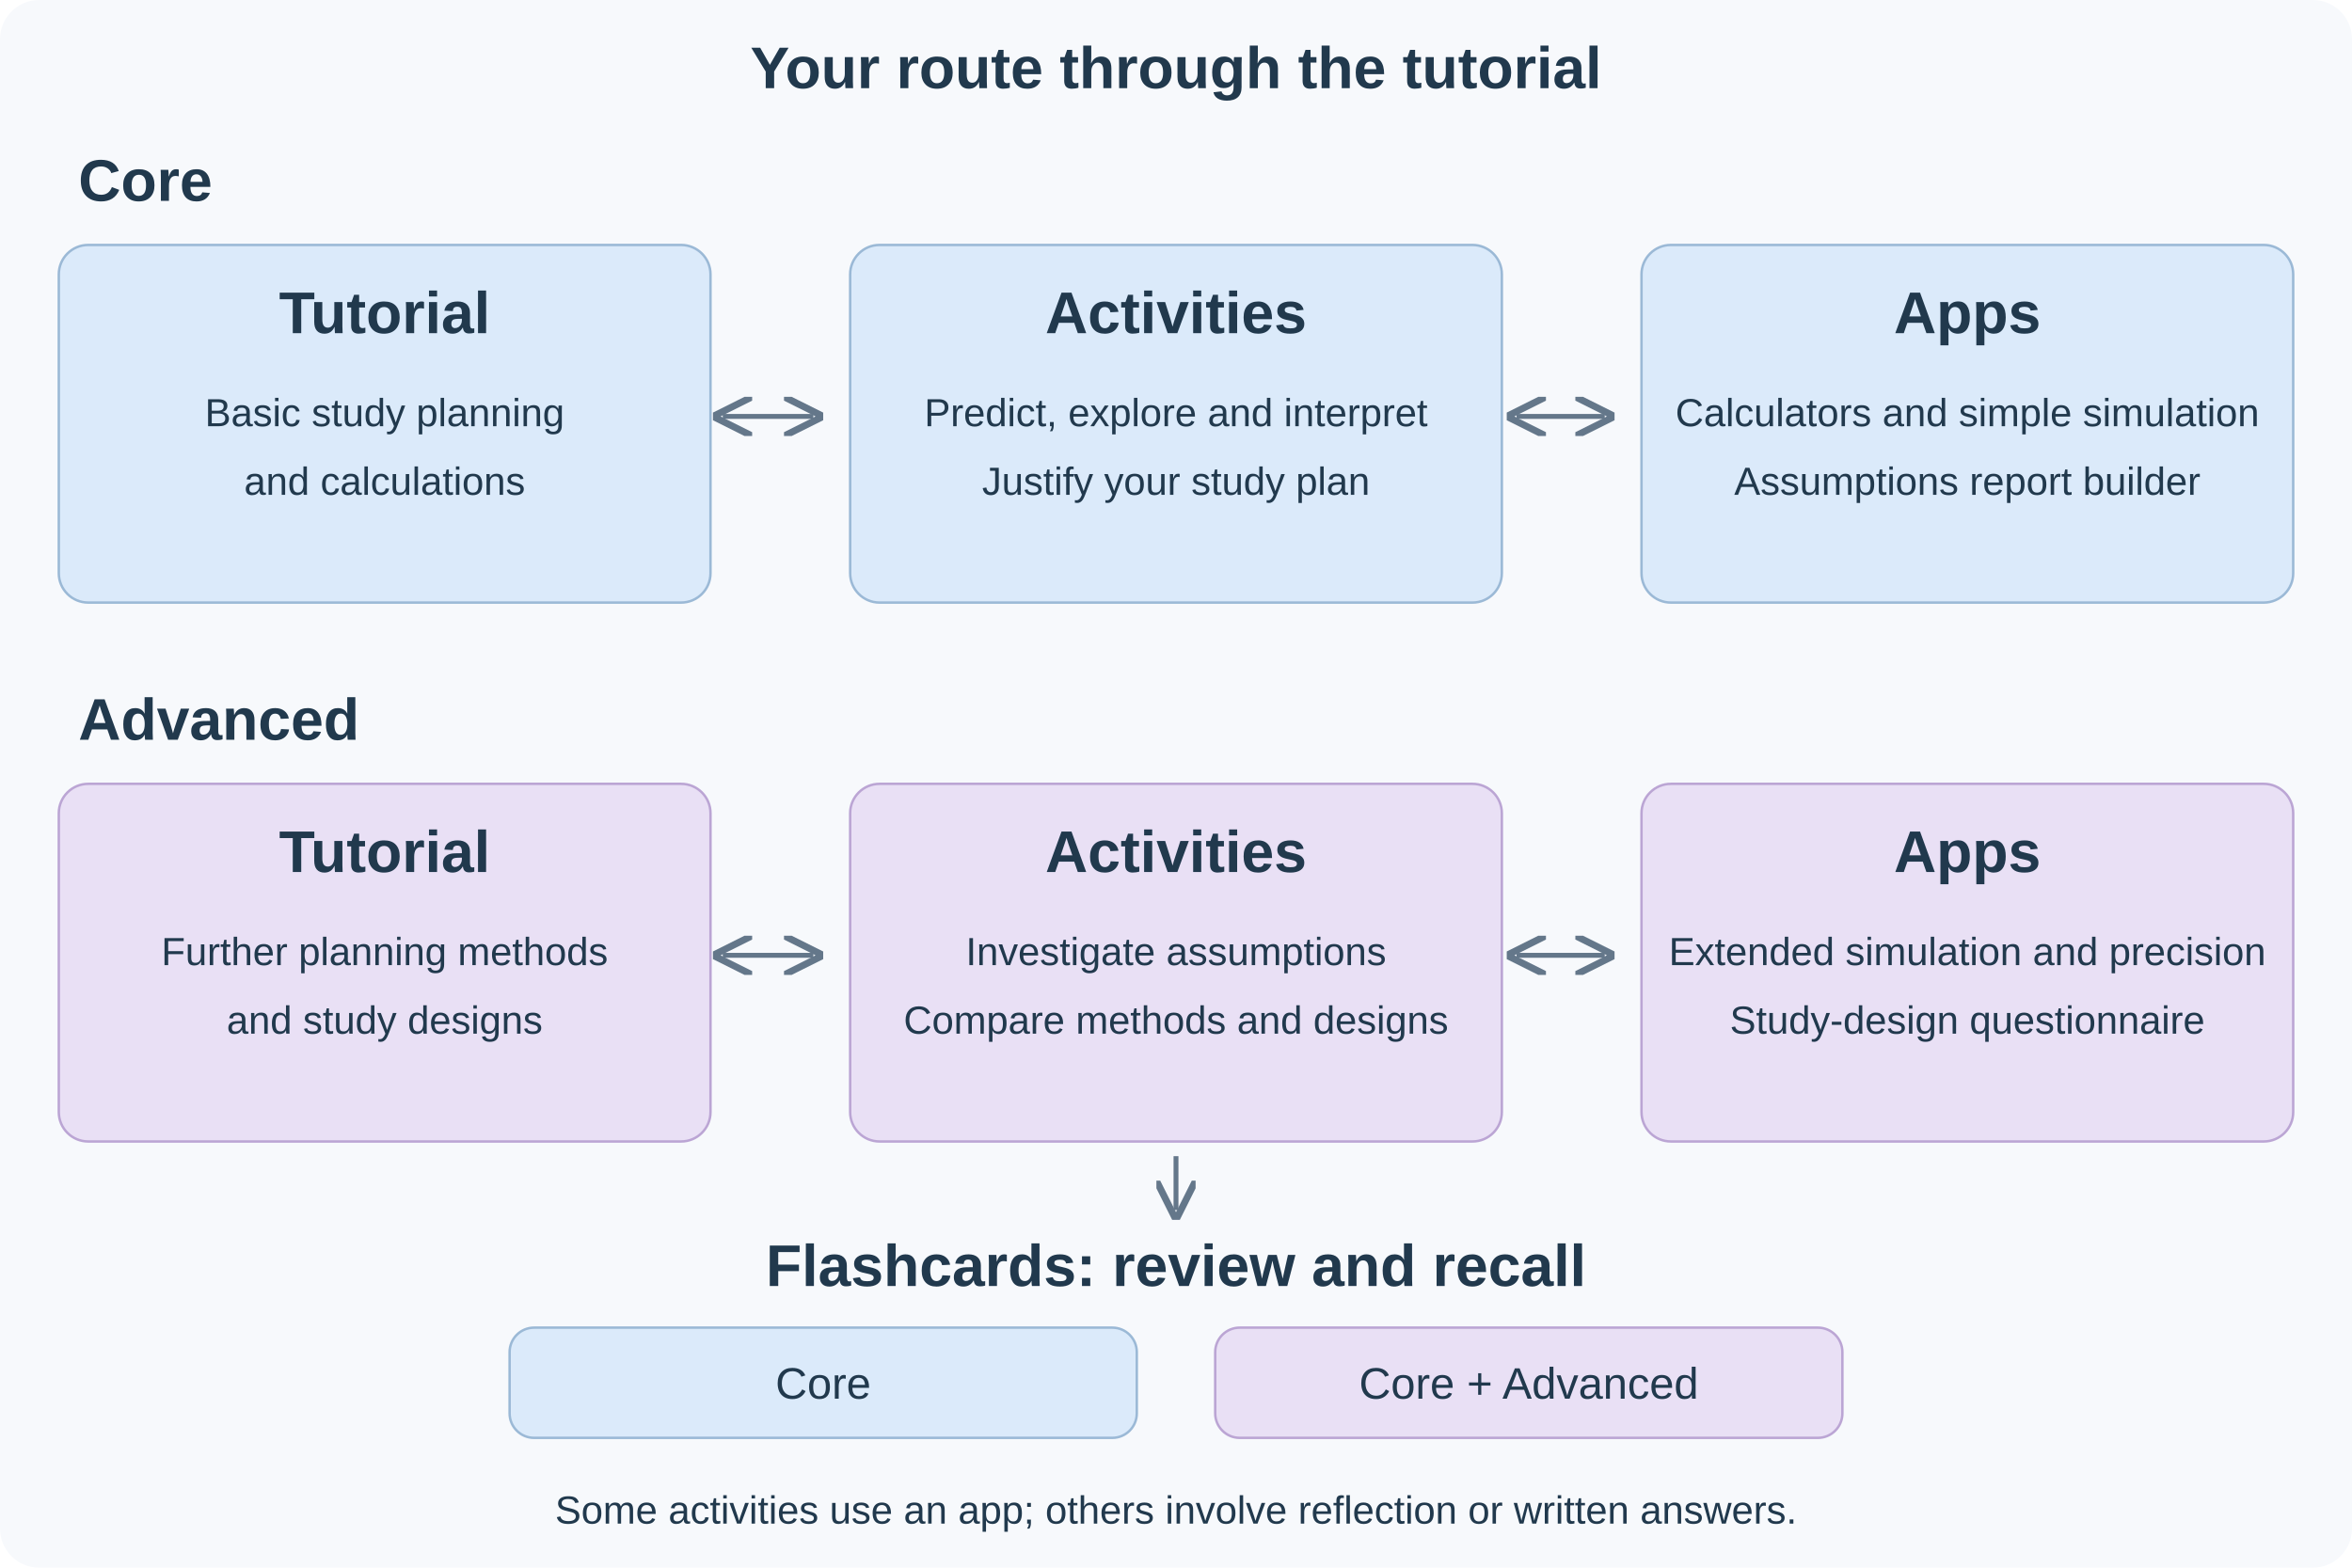
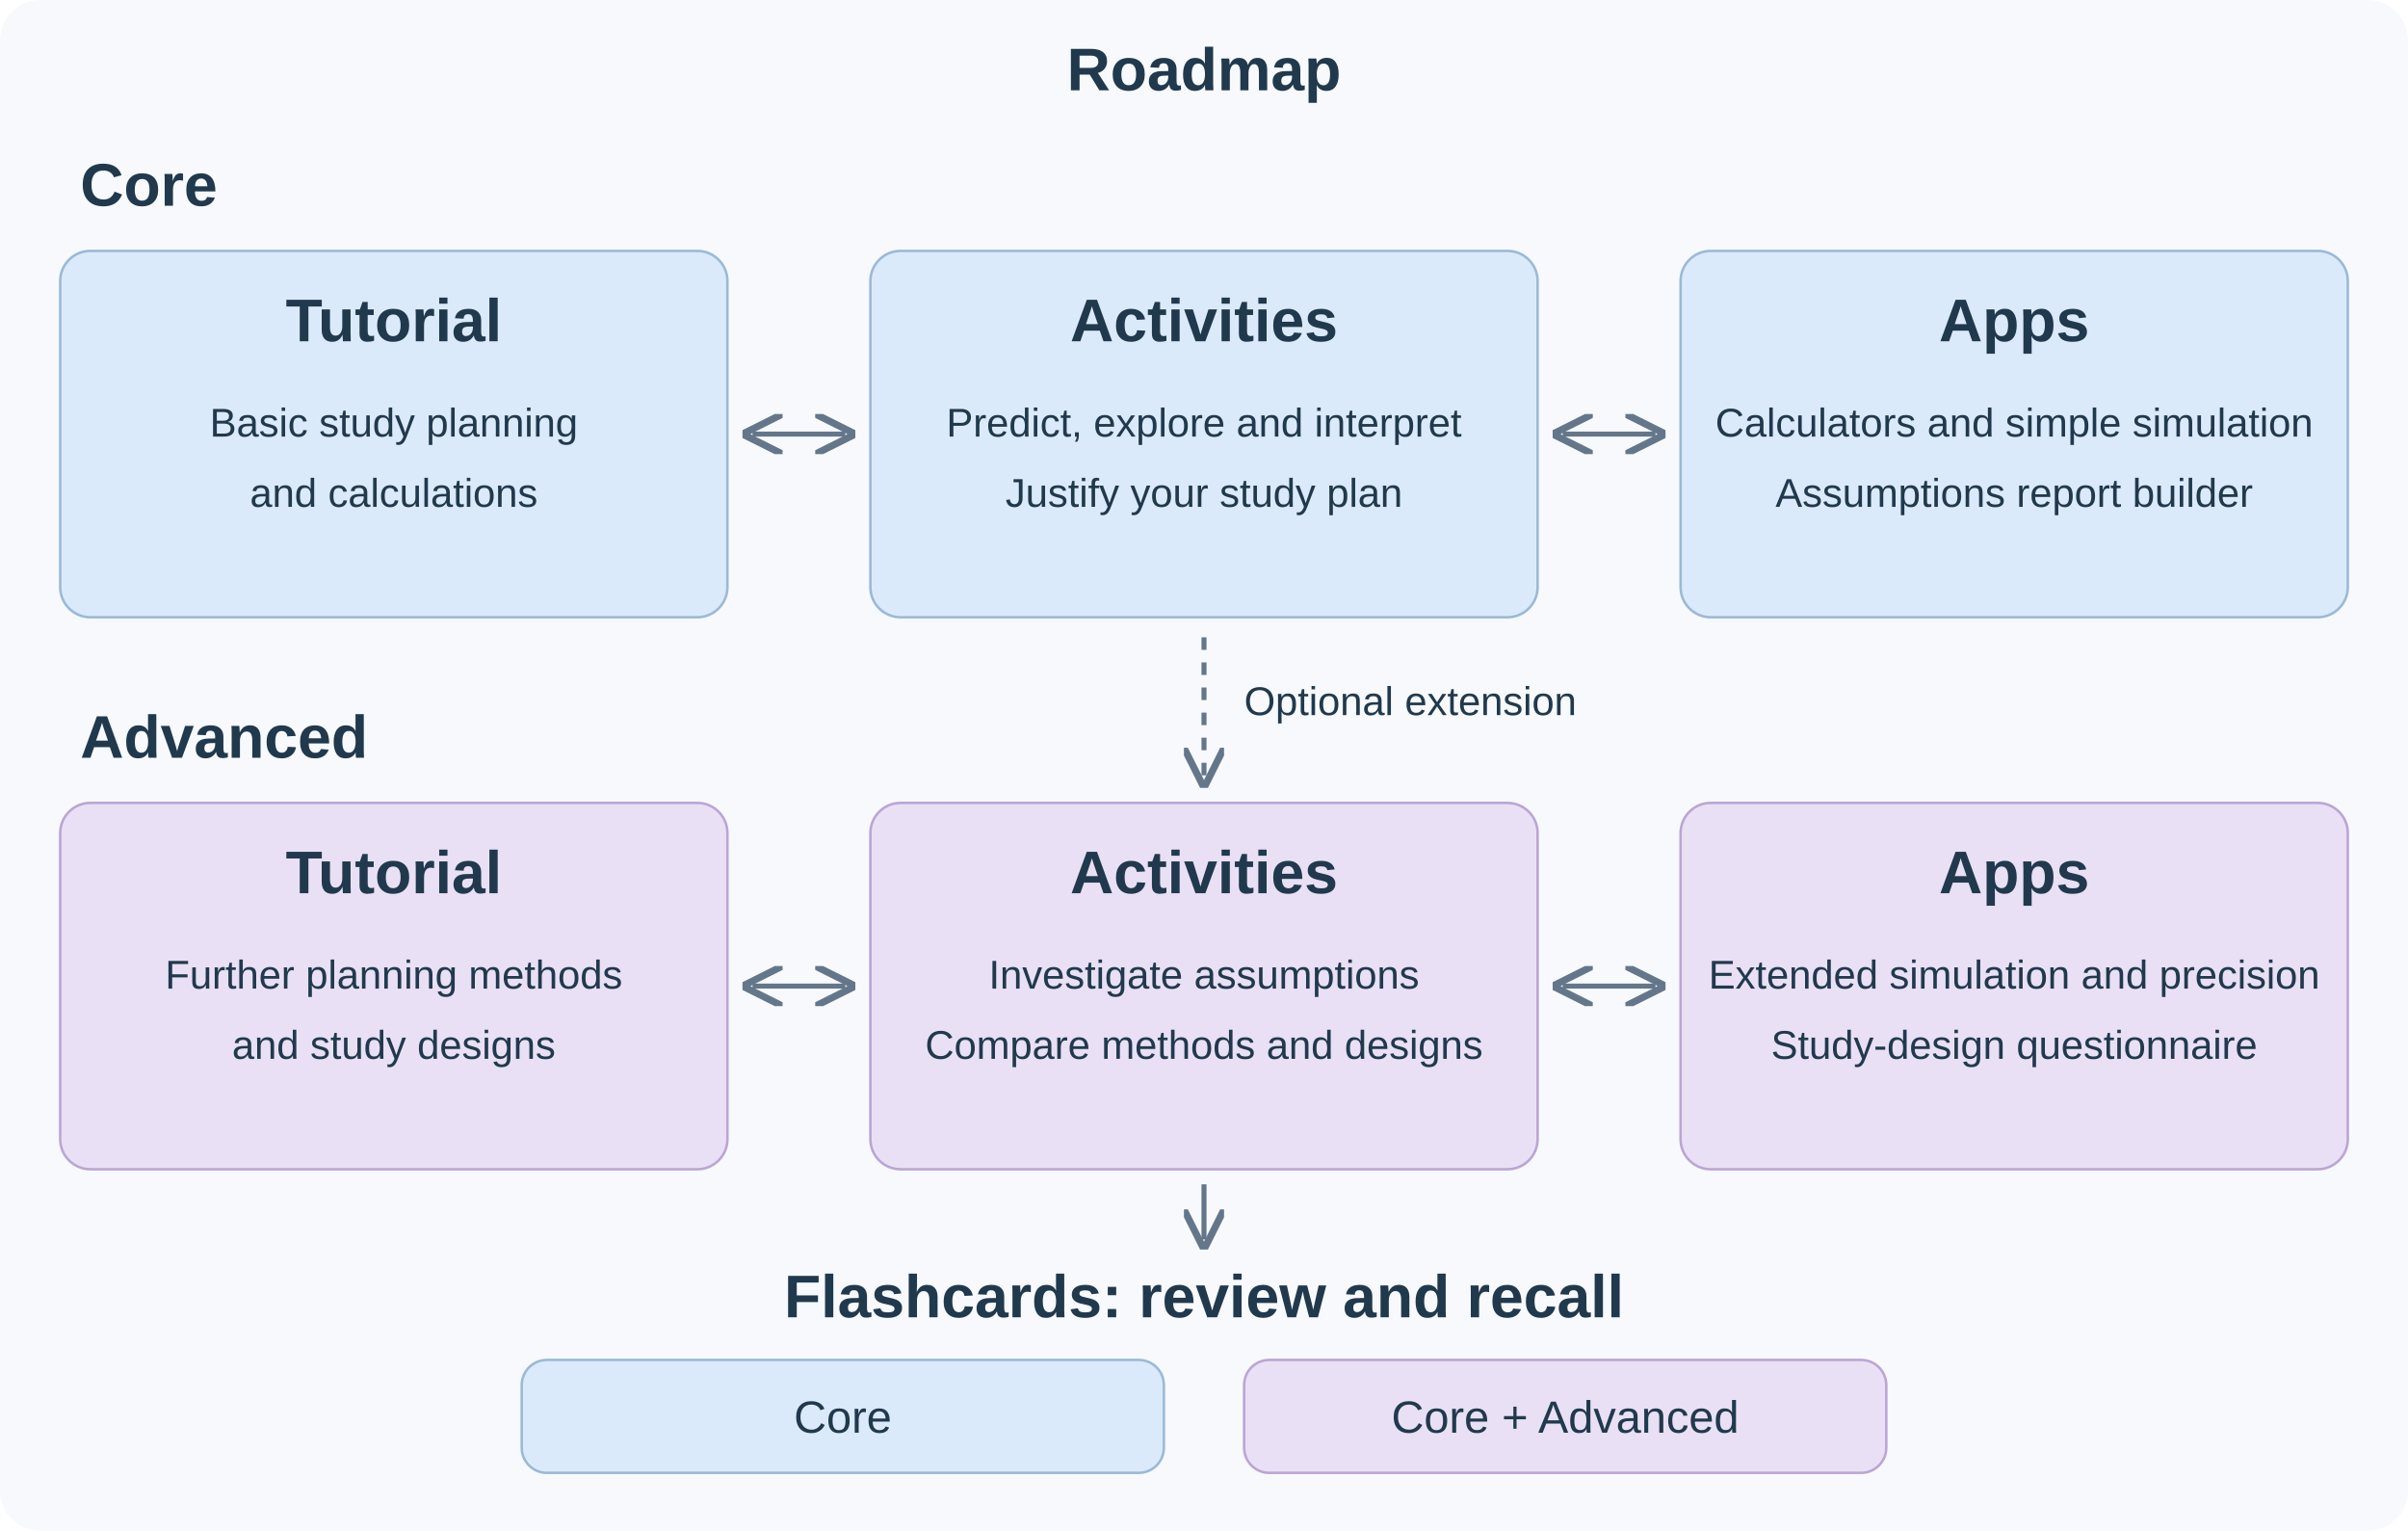
- <svg xmlns="http://www.w3.org/2000/svg" viewBox="0 0 960 640" role="img" aria-labelledby="roadmap-title roadmap-desc">
+ <svg xmlns="http://www.w3.org/2000/svg" viewBox="0 0 960 610" role="img" aria-labelledby="roadmap-title roadmap-desc">
  <defs>
    <marker id="roadmap-arrow" markerWidth="8" markerHeight="8" refX="6" refY="4" orient="auto-start-reverse">
      <path d="M0 0L8 4L0 8" fill="none" stroke="#64778a" stroke-width="1.4" />
    </marker>
  </defs>
  <style>.roadmap-label{font-family:Arial,sans-serif;fill:#21394d}.roadmap-block:hover rect,.roadmap-block:focus rect{stroke:#163c66;stroke-width:3}.roadmap-block:focus{outline:2px solid #163c66}.roadmap-title{font-size:24px;font-weight:700}.roadmap-copy{font-size:18px}.roadmap-small{font-size:16px}</style>
-   <rect width="960" height="640" rx="16" fill="#f7f9fc" />
+   <rect width="960" height="610" rx="16" fill="#f7f9fc" />
  <g class="roadmap-label" text-anchor="middle">
-     <text x="480" y="36" class="roadmap-title">Your route through the tutorial</text>
+     <text x="480" y="36" class="roadmap-title">Roadmap</text>
    <text x="32" y="82" text-anchor="start" class="roadmap-title">Core</text>
    <a class="roadmap-block" href="https://katatam.github.io/sample-size-calculation/book/index.html#core-route" target="_blank" rel="noopener" aria-label="Core: Tutorial">
      <rect x="24" y="100" width="266" height="146" rx="12" fill="#dbeafa" stroke="#9bb9d6" />
      <text x="157" y="136" class="roadmap-title">Tutorial</text>
      <text x="157" y="174" class="roadmap-small">Basic study planning</text>
      <text x="157" y="202" class="roadmap-small">and calculations</text>
    </a>
    <a class="roadmap-block" href="https://katatam.github.io/sample-size-calculation/student-materials/activity-walkthroughs.html#chronic-pain-one-study-and-many-studies--core" target="_blank" rel="noopener" aria-label="Core: Activities">
      <rect x="347" y="100" width="266" height="146" rx="12" fill="#dbeafa" stroke="#9bb9d6" />
      <text x="480" y="136" class="roadmap-title">Activities</text>
      <text x="480" y="174" class="roadmap-small">Predict, explore and interpret</text>
      <text x="480" y="202" class="roadmap-small">Justify your study plan</text>
    </a>
    <a class="roadmap-block" href="https://katatam.github.io/sample-size-calculation/apps.html#core-calculations-simulation-and-justification" target="_blank" rel="noopener" aria-label="Core: Apps">
      <rect x="670" y="100" width="266" height="146" rx="12" fill="#dbeafa" stroke="#9bb9d6" />
      <text x="803" y="136" class="roadmap-title">Apps</text>
      <text x="803" y="174" class="roadmap-small">Calculators and simple simulation</text>
      <text x="803" y="202" class="roadmap-small">Assumptions report builder</text>
    </a>
    <g stroke="#64778a" stroke-width="2" fill="none" marker-start="url(#roadmap-arrow)" marker-end="url(#roadmap-arrow)">
-       <path d="M295 170H332" />
-       <path d="M619 170H655" />
+       <path d="M300 173H337" />
+       <path d="M623 173H660" />
    </g>
    <text x="32" y="302" text-anchor="start" class="roadmap-title">Advanced</text>
    <a class="roadmap-block" href="https://katatam.github.io/sample-size-calculation/book/index.html#advanced-route" target="_blank" rel="noopener" aria-label="Advanced: Tutorial">
      <rect x="24" y="320" width="266" height="146" rx="12" fill="#e9e0f5" stroke="#bba5d4" />
      <text x="157" y="356" class="roadmap-title">Tutorial</text>
      <text x="157" y="394" class="roadmap-small">Further planning methods</text>
      <text x="157" y="422" class="roadmap-small">and study designs</text>
    </a>
    <a class="roadmap-block" href="https://katatam.github.io/sample-size-calculation/student-materials/activity-walkthroughs.html#type-i-and-type-ii-error-probabilities-and-power--advanced" target="_blank" rel="noopener" aria-label="Advanced: Activities">
      <rect x="347" y="320" width="266" height="146" rx="12" fill="#e9e0f5" stroke="#bba5d4" />
      <text x="480" y="356" class="roadmap-title">Activities</text>
      <text x="480" y="394" class="roadmap-small">Investigate assumptions</text>
      <text x="480" y="422" class="roadmap-small">Compare methods and designs</text>
    </a>
    <a class="roadmap-block" href="https://katatam.github.io/sample-size-calculation/apps.html#explore-further" target="_blank" rel="noopener" aria-label="Advanced: Apps">
      <rect x="670" y="320" width="266" height="146" rx="12" fill="#e9e0f5" stroke="#bba5d4" />
      <text x="803" y="356" class="roadmap-title">Apps</text>
      <text x="803" y="394" class="roadmap-small">Extended simulation and precision</text>
      <text x="803" y="422" class="roadmap-small">Study-design questionnaire</text>
    </a>
    <g stroke="#64778a" stroke-width="2" fill="none" marker-start="url(#roadmap-arrow)" marker-end="url(#roadmap-arrow)">
-       <path d="M295 390H332" />
-       <path d="M619 390H655" />
+       <path d="M300 393H337" />
+       <path d="M623 393H660" />
    </g>
+     <path d="M480 254V310" stroke="#64778a" stroke-width="2" stroke-dasharray="5 5" fill="none" marker-end="url(#roadmap-arrow)" />
+     <text x="496" y="285" text-anchor="start" class="roadmap-small">Optional extension</text>
    <path d="M480 472V494" stroke="#64778a" stroke-width="2" marker-end="url(#roadmap-arrow)" />
    <text x="480" y="525" class="roadmap-title">Flashcards: review and recall</text>
    <a class="roadmap-block" href="https://katatam.github.io/sample-size-calculation/student-materials/flashcards/cards.html#core-88-cards" target="_blank" rel="noopener">
      <rect x="208" y="542" width="256" height="45" rx="10" fill="#dbeafa" stroke="#9bb9d6" />
      <text x="336" y="571" class="roadmap-copy">Core</text>
    </a>
    <a class="roadmap-block" href="https://katatam.github.io/sample-size-calculation/student-materials/flashcards/index.html" target="_blank" rel="noopener">
      <rect x="496" y="542" width="256" height="45" rx="10" fill="#e9e0f5" stroke="#bba5d4" />
      <text x="624" y="571" class="roadmap-copy">Core + Advanced</text>
    </a>
-     <text x="480" y="622" class="roadmap-small">Some activities use an app; others involve reflection or written answers.</text>
  </g>
</svg>
